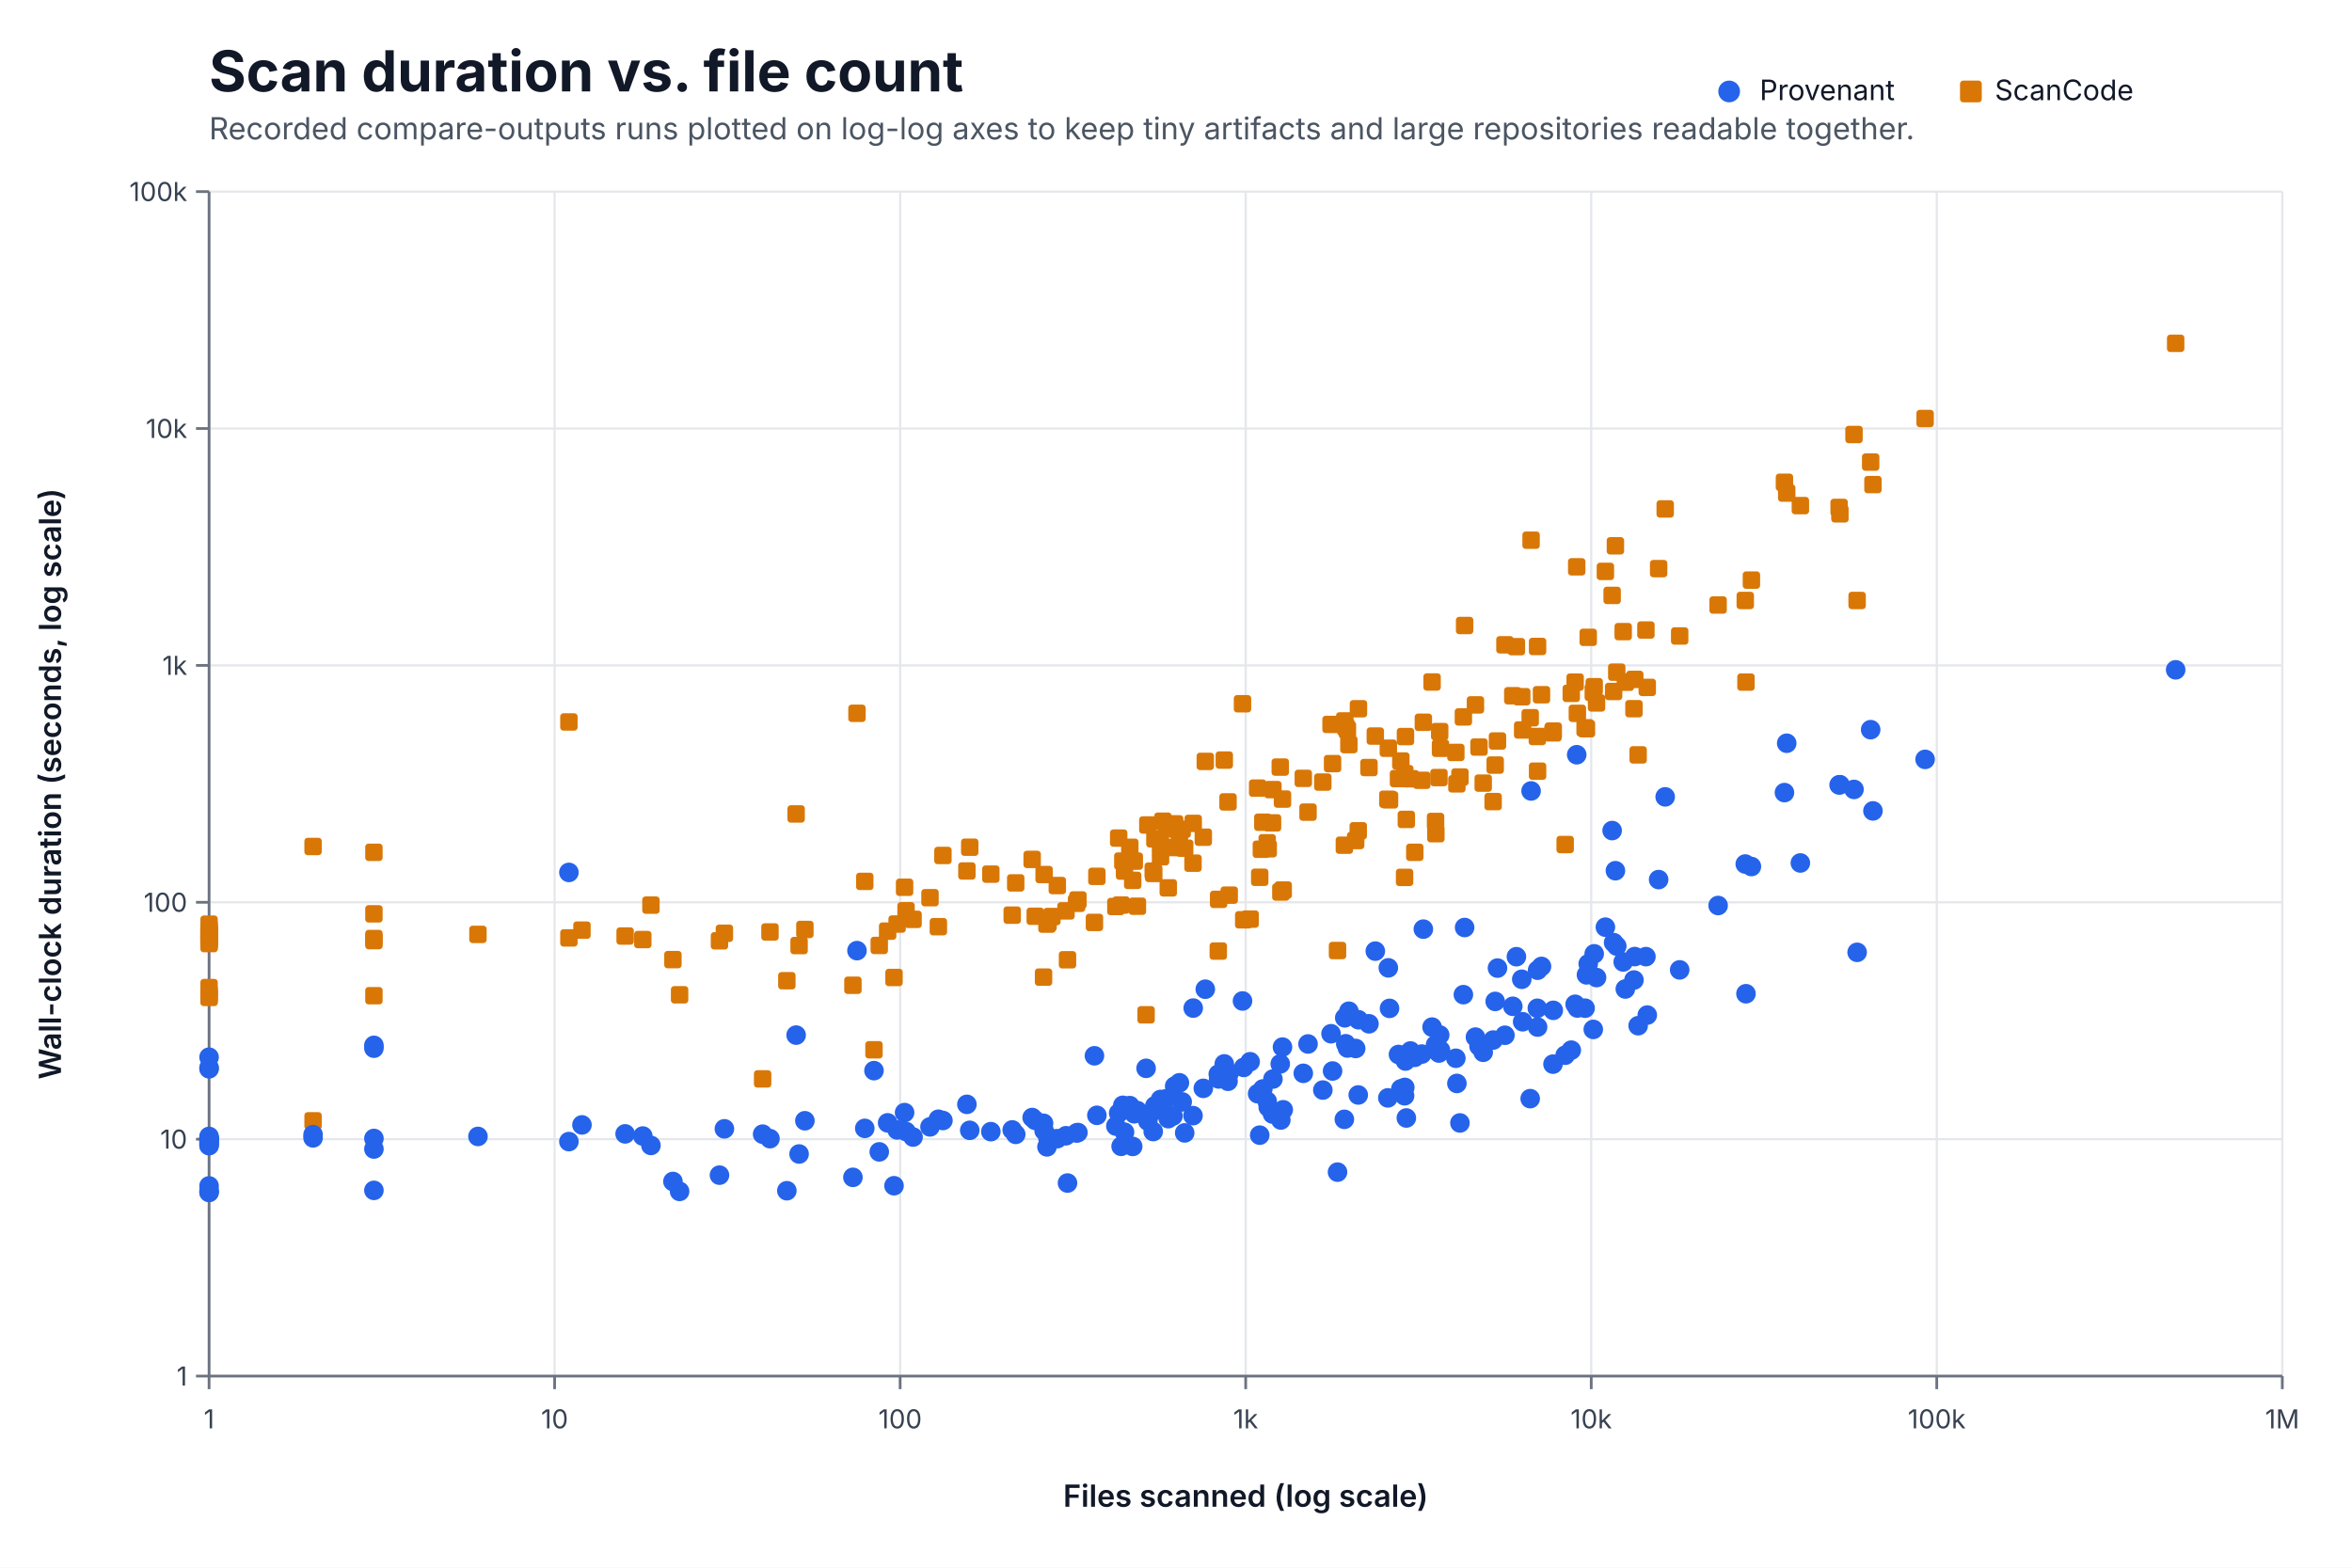
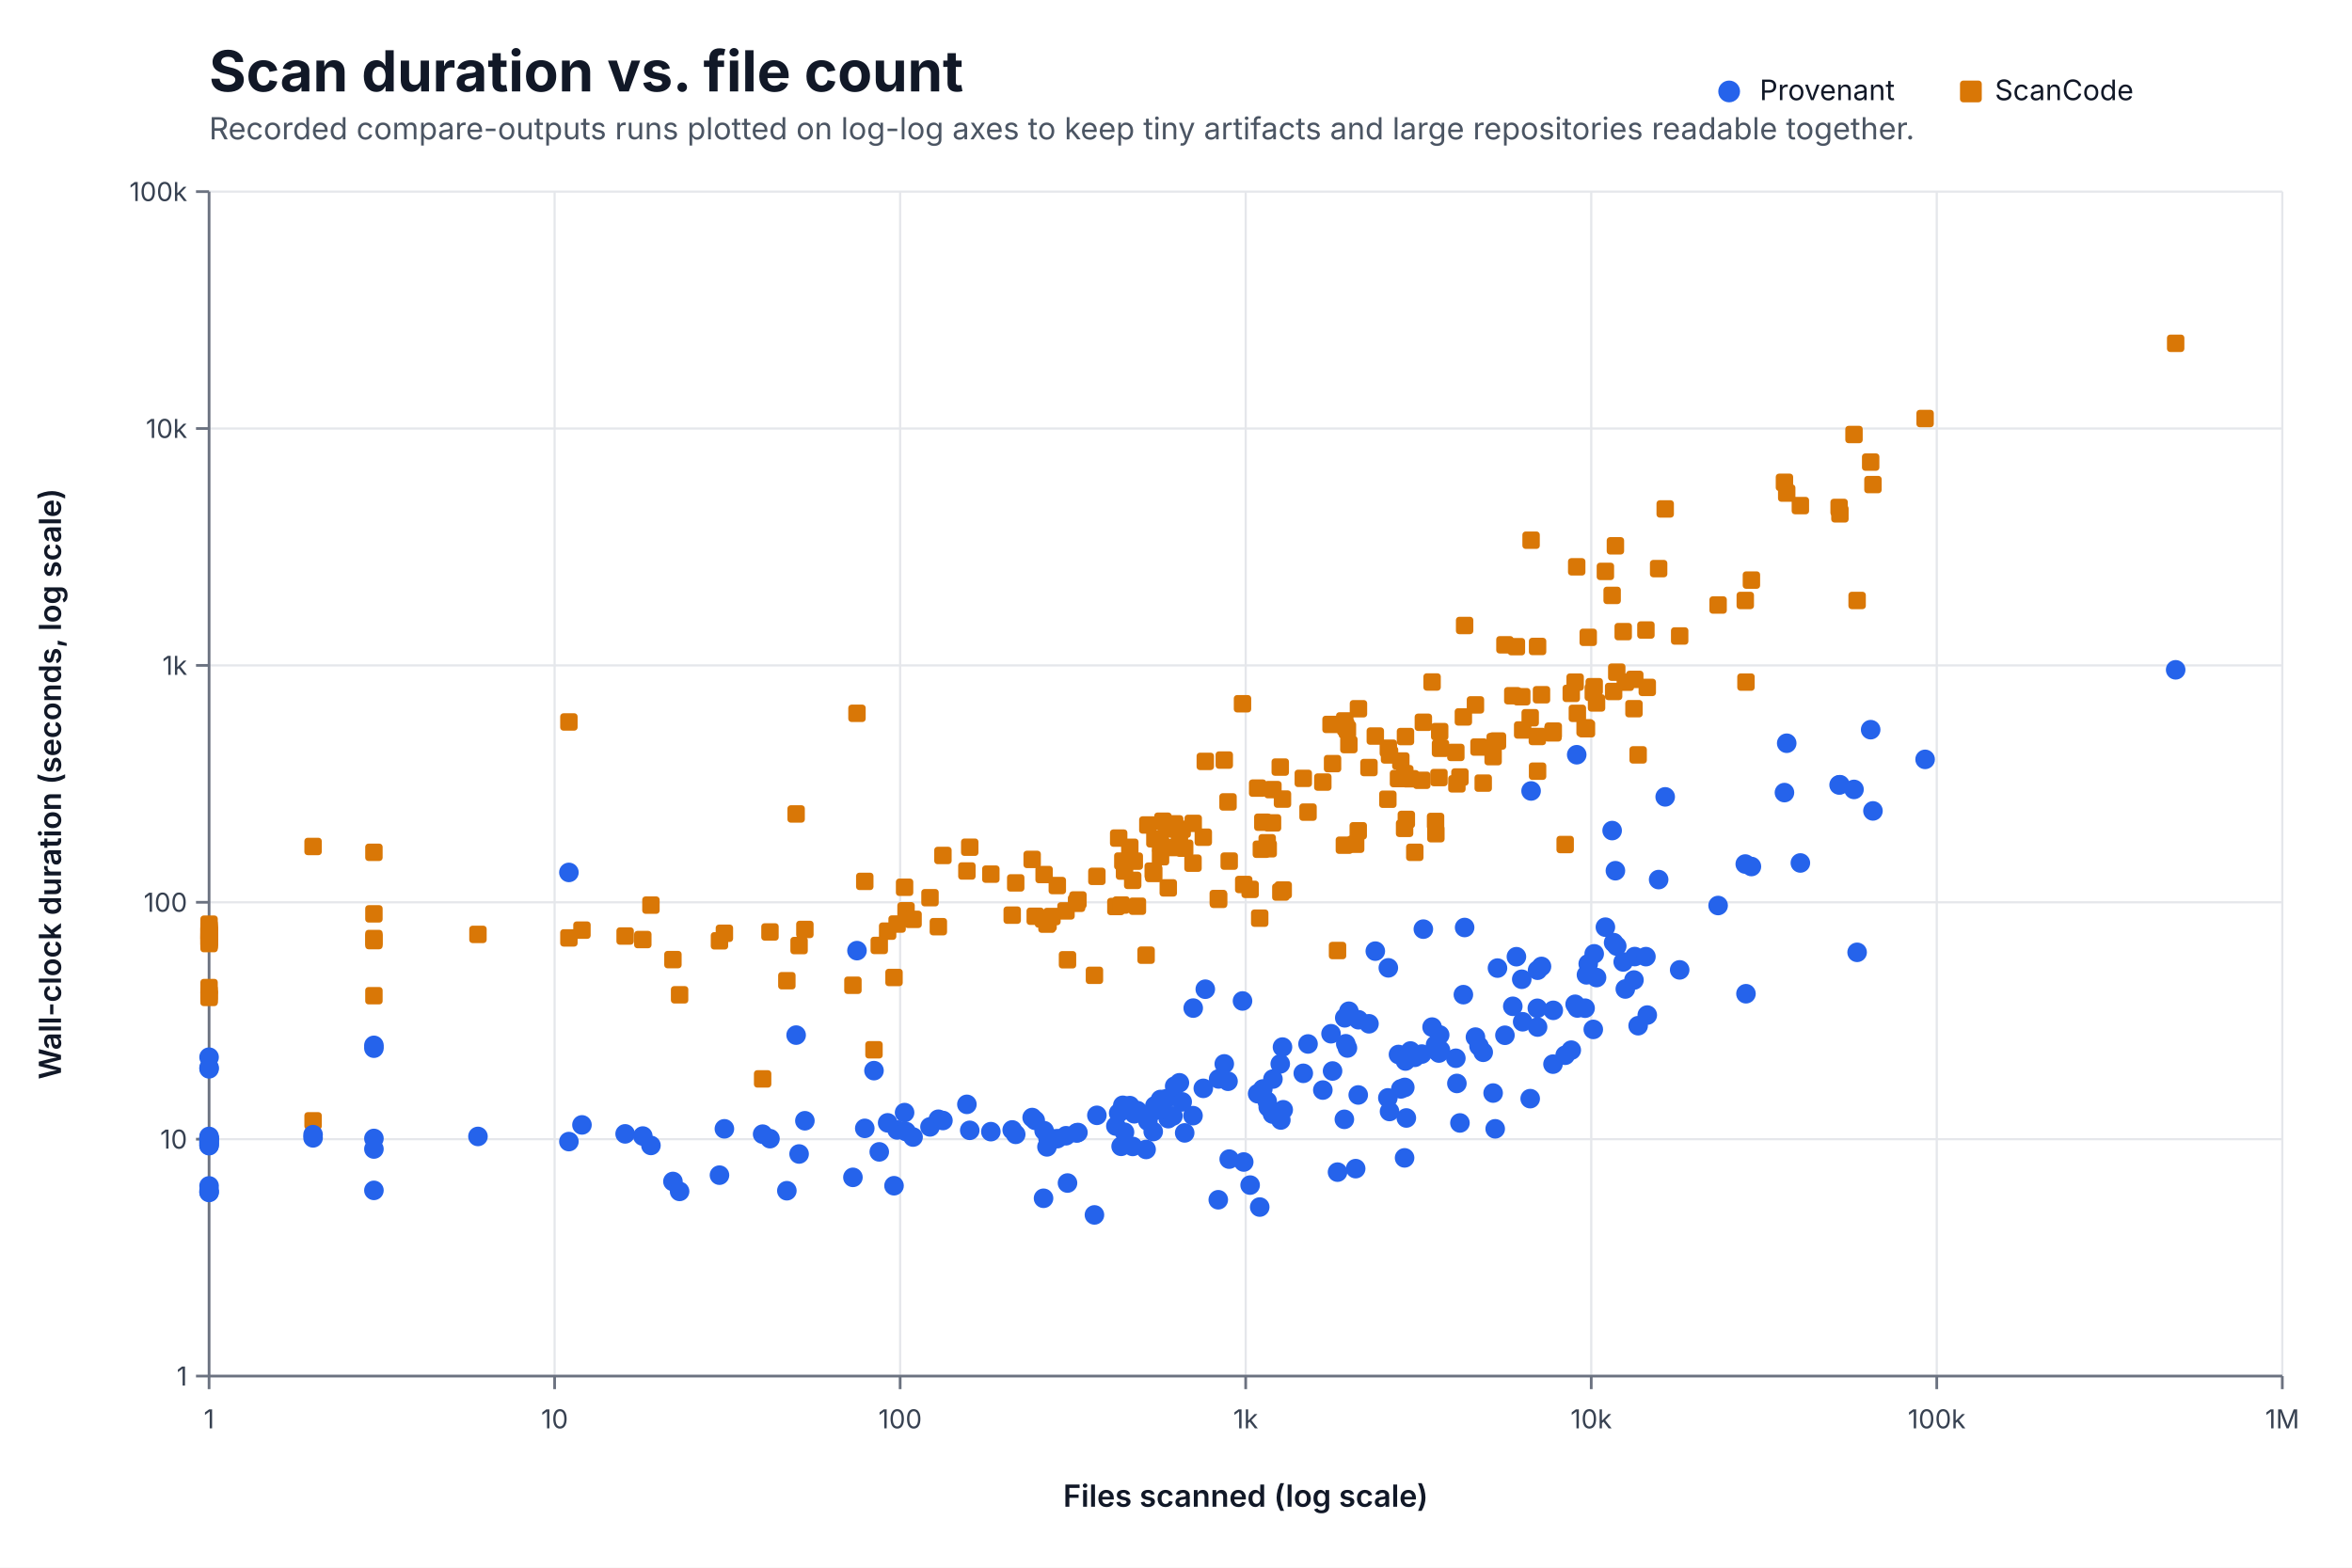
<svg xmlns="http://www.w3.org/2000/svg" width="1080" height="720" viewBox="0 0 1080 720" role="img" aria-labelledby="title desc">
  <style>
    text { font-family: -apple-system, BlinkMacSystemFont, "Segoe UI", sans-serif; fill: #111827; }
    .title { font-size: 26px; font-weight: 700; }
    .subtitle { font-size: 14px; fill: #4b5563; }
    .axis-label { font-size: 14px; font-weight: 600; }
    .tick { font-size: 12px; fill: #374151; }
    .grid { stroke: #e5e7eb; stroke-width: 1; }
    .axis { stroke: #6b7280; stroke-width: 1.25; }
    .legend-label { font-size: 13px; }
  </style>
  <rect x="0" y="0" width="1080" height="720" fill="white" />
  <text class="title" x="96" y="42">Scan duration vs. file count</text>
  <text class="subtitle" x="96" y="64">Recorded compare-outputs runs plotted on log-log axes to keep tiny artifacts and large repositories readable together.</text>
  <line class="grid" x1="96.00" y1="632.00" x2="1048.00" y2="632.00" />
  <line class="grid" x1="96.00" y1="523.20" x2="1048.00" y2="523.20" />
  <line class="grid" x1="96.00" y1="414.40" x2="1048.00" y2="414.40" />
  <line class="grid" x1="96.00" y1="305.60" x2="1048.00" y2="305.60" />
  <line class="grid" x1="96.00" y1="196.80" x2="1048.00" y2="196.80" />
  <line class="grid" x1="96.00" y1="88.00" x2="1048.00" y2="88.00" />
  <line class="grid" x1="96.00" y1="88.00" x2="96.00" y2="632.00" />
  <line class="grid" x1="254.67" y1="88.00" x2="254.67" y2="632.00" />
  <line class="grid" x1="413.33" y1="88.00" x2="413.33" y2="632.00" />
  <line class="grid" x1="572.00" y1="88.00" x2="572.00" y2="632.00" />
  <line class="grid" x1="730.67" y1="88.00" x2="730.67" y2="632.00" />
  <line class="grid" x1="889.33" y1="88.00" x2="889.33" y2="632.00" />
  <line class="grid" x1="1048.00" y1="88.00" x2="1048.00" y2="632.00" />
  <line class="axis" x1="96.00" y1="632.00" x2="1048.00" y2="632.00" />
  <line class="axis" x1="96.00" y1="88.00" x2="96.00" y2="632.00" />
  <line class="axis" x1="96.00" y1="632.00" x2="96.00" y2="638.00" />
  <text class="tick" x="96.00" y="656.00" text-anchor="middle">1</text>
  <line class="axis" x1="254.67" y1="632.00" x2="254.67" y2="638.00" />
  <text class="tick" x="254.67" y="656.00" text-anchor="middle">10</text>
  <line class="axis" x1="413.33" y1="632.00" x2="413.33" y2="638.00" />
  <text class="tick" x="413.33" y="656.00" text-anchor="middle">100</text>
  <line class="axis" x1="572.00" y1="632.00" x2="572.00" y2="638.00" />
  <text class="tick" x="572.00" y="656.00" text-anchor="middle">1k</text>
  <line class="axis" x1="730.67" y1="632.00" x2="730.67" y2="638.00" />
  <text class="tick" x="730.67" y="656.00" text-anchor="middle">10k</text>
  <line class="axis" x1="889.33" y1="632.00" x2="889.33" y2="638.00" />
  <text class="tick" x="889.33" y="656.00" text-anchor="middle">100k</text>
  <line class="axis" x1="1048.00" y1="632.00" x2="1048.00" y2="638.00" />
  <text class="tick" x="1048.00" y="656.00" text-anchor="middle">1M</text>
  <line class="axis" x1="90.00" y1="632.00" x2="96.00" y2="632.00" />
  <text class="tick" x="86.00" y="632.00" text-anchor="end" dominant-baseline="middle">1</text>
  <line class="axis" x1="90.00" y1="523.20" x2="96.00" y2="523.20" />
  <text class="tick" x="86.00" y="523.20" text-anchor="end" dominant-baseline="middle">10</text>
  <line class="axis" x1="90.00" y1="414.40" x2="96.00" y2="414.40" />
  <text class="tick" x="86.00" y="414.40" text-anchor="end" dominant-baseline="middle">100</text>
  <line class="axis" x1="90.00" y1="305.60" x2="96.00" y2="305.60" />
  <text class="tick" x="86.00" y="305.60" text-anchor="end" dominant-baseline="middle">1k</text>
  <line class="axis" x1="90.00" y1="196.80" x2="96.00" y2="196.80" />
  <text class="tick" x="86.00" y="196.80" text-anchor="end" dominant-baseline="middle">10k</text>
  <line class="axis" x1="90.00" y1="88.00" x2="96.00" y2="88.00" />
  <text class="tick" x="86.00" y="88.00" text-anchor="end" dominant-baseline="middle">100k</text>
  <text class="axis-label" x="572.00" y="692.00" text-anchor="middle">Files scanned (log scale)</text>
  <text class="axis-label" x="28" y="360.00" transform="rotate(-90 28 360.00)" text-anchor="middle">Wall-clock duration (seconds, log scale)</text>
  <g aria-label="Legend">
    <circle cx="794" cy="42" r="5" fill="#2563eb" />
    <text class="legend-label" x="808" y="46">Provenant</text>
    <rect x="900" y="37" width="10" height="10" fill="#d97706" rx="1.5" />
    <text class="legend-label" x="916" y="46">ScanCode</text>
  </g>
  <g aria-label="ScanCode points">
    <rect x="92.00" y="420.46" width="8" height="8" fill="#d97706" rx="1.5" />
    <rect x="92.00" y="423.47" width="8" height="8" fill="#d97706" rx="1.5" />
    <rect x="92.00" y="425.26" width="8" height="8" fill="#d97706" rx="1.5" />
    <rect x="92.00" y="424.52" width="8" height="8" fill="#d97706" rx="1.5" />
    <rect x="92.00" y="449.57" width="8" height="8" fill="#d97706" rx="1.5" />
    <rect x="92.00" y="427.27" width="8" height="8" fill="#d97706" rx="1.5" />
    <rect x="92.00" y="422.38" width="8" height="8" fill="#d97706" rx="1.5" />
    <rect x="92.00" y="454.09" width="8" height="8" fill="#d97706" rx="1.5" />
    <rect x="92.00" y="429.37" width="8" height="8" fill="#d97706" rx="1.5" />
    <rect x="92.00" y="428.44" width="8" height="8" fill="#d97706" rx="1.5" />
    <rect x="92.00" y="427.25" width="8" height="8" fill="#d97706" rx="1.5" />
    <rect x="92.00" y="453.66" width="8" height="8" fill="#d97706" rx="1.5" />
    <rect x="92.00" y="424.52" width="8" height="8" fill="#d97706" rx="1.5" />
    <rect x="92.00" y="427.69" width="8" height="8" fill="#d97706" rx="1.5" />
    <rect x="92.00" y="424.87" width="8" height="8" fill="#d97706" rx="1.5" />
    <rect x="92.00" y="428.71" width="8" height="8" fill="#d97706" rx="1.5" />
    <rect x="92.00" y="452.30" width="8" height="8" fill="#d97706" rx="1.5" />
    <rect x="139.76" y="510.78" width="8" height="8" fill="#d97706" rx="1.5" />
    <rect x="139.76" y="384.76" width="8" height="8" fill="#d97706" rx="1.5" />
    <rect x="167.70" y="427.04" width="8" height="8" fill="#d97706" rx="1.5" />
    <rect x="167.70" y="387.45" width="8" height="8" fill="#d97706" rx="1.5" />
    <rect x="167.70" y="427.99" width="8" height="8" fill="#d97706" rx="1.5" />
    <rect x="167.70" y="453.30" width="8" height="8" fill="#d97706" rx="1.5" />
    <rect x="167.70" y="415.71" width="8" height="8" fill="#d97706" rx="1.5" />
    <rect x="215.47" y="425.14" width="8" height="8" fill="#d97706" rx="1.5" />
    <rect x="257.23" y="426.75" width="8" height="8" fill="#d97706" rx="1.5" />
    <rect x="257.23" y="327.58" width="8" height="8" fill="#d97706" rx="1.5" />
    <rect x="263.23" y="423.19" width="8" height="8" fill="#d97706" rx="1.5" />
    <rect x="283.05" y="425.90" width="8" height="8" fill="#d97706" rx="1.5" />
    <rect x="291.17" y="427.52" width="8" height="8" fill="#d97706" rx="1.5" />
    <rect x="294.90" y="411.70" width="8" height="8" fill="#d97706" rx="1.5" />
    <rect x="305.00" y="436.72" width="8" height="8" fill="#d97706" rx="1.5" />
    <rect x="308.06" y="452.89" width="8" height="8" fill="#d97706" rx="1.5" />
    <rect x="326.37" y="428.10" width="8" height="8" fill="#d97706" rx="1.5" />
    <rect x="328.63" y="424.63" width="8" height="8" fill="#d97706" rx="1.5" />
    <rect x="346.19" y="491.51" width="8" height="8" fill="#d97706" rx="1.5" />
    <rect x="349.56" y="424.02" width="8" height="8" fill="#d97706" rx="1.5" />
    <rect x="357.31" y="446.42" width="8" height="8" fill="#d97706" rx="1.5" />
    <rect x="361.57" y="369.83" width="8" height="8" fill="#d97706" rx="1.5" />
    <rect x="362.93" y="430.28" width="8" height="8" fill="#d97706" rx="1.5" />
    <rect x="365.59" y="422.87" width="8" height="8" fill="#d97706" rx="1.5" />
    <rect x="387.65" y="448.50" width="8" height="8" fill="#d97706" rx="1.5" />
    <rect x="389.51" y="323.61" width="8" height="8" fill="#d97706" rx="1.5" />
    <rect x="393.09" y="400.80" width="8" height="8" fill="#d97706" rx="1.5" />
    <rect x="397.32" y="478.15" width="8" height="8" fill="#d97706" rx="1.5" />
    <rect x="399.74" y="430.21" width="8" height="8" fill="#d97706" rx="1.5" />
    <rect x="403.59" y="423.65" width="8" height="8" fill="#d97706" rx="1.5" />
    <rect x="406.52" y="444.93" width="8" height="8" fill="#d97706" rx="1.5" />
    <rect x="407.94" y="420.39" width="8" height="8" fill="#d97706" rx="1.5" />
    <rect x="411.37" y="403.50" width="8" height="8" fill="#d97706" rx="1.5" />
    <rect x="412.04" y="414.30" width="8" height="8" fill="#d97706" rx="1.5" />
    <rect x="415.27" y="418.23" width="8" height="8" fill="#d97706" rx="1.5" />
    <rect x="423.04" y="408.29" width="8" height="8" fill="#d97706" rx="1.5" />
    <rect x="426.88" y="421.60" width="8" height="8" fill="#d97706" rx="1.5" />
    <rect x="428.98" y="388.90" width="8" height="8" fill="#d97706" rx="1.5" />
    <rect x="439.98" y="396.02" width="8" height="8" fill="#d97706" rx="1.5" />
    <rect x="441.29" y="385.10" width="8" height="8" fill="#d97706" rx="1.5" />
    <rect x="450.98" y="397.47" width="8" height="8" fill="#d97706" rx="1.5" />
    <rect x="460.79" y="416.30" width="8" height="8" fill="#d97706" rx="1.5" />
    <rect x="462.40" y="401.49" width="8" height="8" fill="#d97706" rx="1.5" />
    <rect x="469.95" y="390.71" width="8" height="8" fill="#d97706" rx="1.5" />
    <rect x="471.36" y="416.81" width="8" height="8" fill="#d97706" rx="1.5" />
-     <rect x="475.18" y="444.77" width="8" height="8" fill="#d97706" rx="1.5" />
+     <rect x="475.18" y="418.07" width="8" height="8" fill="#d97706" rx="1.5" />
    <rect x="475.44" y="397.66" width="8" height="8" fill="#d97706" rx="1.5" />
    <rect x="476.75" y="420.44" width="8" height="8" fill="#d97706" rx="1.5" />
    <rect x="477.26" y="419.74" width="8" height="8" fill="#d97706" rx="1.5" />
    <rect x="479.04" y="416.95" width="8" height="8" fill="#d97706" rx="1.5" />
    <rect x="481.50" y="402.72" width="8" height="8" fill="#d97706" rx="1.5" />
    <rect x="485.49" y="414.35" width="8" height="8" fill="#d97706" rx="1.5" />
    <rect x="486.18" y="436.80" width="8" height="8" fill="#d97706" rx="1.5" />
    <rect x="490.34" y="410.86" width="8" height="8" fill="#d97706" rx="1.5" />
    <rect x="490.97" y="409.34" width="8" height="8" fill="#d97706" rx="1.5" />
-     <rect x="498.55" y="419.64" width="8" height="8" fill="#d97706" rx="1.5" />
+     <rect x="498.55" y="443.94" width="8" height="8" fill="#d97706" rx="1.5" />
    <rect x="499.67" y="398.49" width="8" height="8" fill="#d97706" rx="1.5" />
    <rect x="508.39" y="412.34" width="8" height="8" fill="#d97706" rx="1.5" />
    <rect x="509.68" y="380.92" width="8" height="8" fill="#d97706" rx="1.5" />
    <rect x="510.80" y="411.66" width="8" height="8" fill="#d97706" rx="1.5" />
    <rect x="511.58" y="391.47" width="8" height="8" fill="#d97706" rx="1.5" />
    <rect x="512.36" y="396.07" width="8" height="8" fill="#d97706" rx="1.5" />
    <rect x="514.79" y="385.13" width="8" height="8" fill="#d97706" rx="1.5" />
    <rect x="516.12" y="400.33" width="8" height="8" fill="#d97706" rx="1.5" />
    <rect x="516.85" y="391.50" width="8" height="8" fill="#d97706" rx="1.5" />
    <rect x="518.28" y="412.20" width="8" height="8" fill="#d97706" rx="1.5" />
-     <rect x="522.27" y="462.08" width="8" height="8" fill="#d97706" rx="1.5" />
+     <rect x="522.27" y="434.69" width="8" height="8" fill="#d97706" rx="1.5" />
    <rect x="523.07" y="374.90" width="8" height="8" fill="#d97706" rx="1.5" />
    <rect x="525.54" y="396.10" width="8" height="8" fill="#d97706" rx="1.5" />
    <rect x="525.79" y="397.16" width="8" height="8" fill="#d97706" rx="1.5" />
    <rect x="526.30" y="381.25" width="8" height="8" fill="#d97706" rx="1.5" />
    <rect x="528.90" y="383.91" width="8" height="8" fill="#d97706" rx="1.5" />
    <rect x="528.90" y="389.48" width="8" height="8" fill="#d97706" rx="1.5" />
    <rect x="529.99" y="373.16" width="8" height="8" fill="#d97706" rx="1.5" />
    <rect x="531.64" y="376.71" width="8" height="8" fill="#d97706" rx="1.5" />
    <rect x="532.45" y="403.78" width="8" height="8" fill="#d97706" rx="1.5" />
    <rect x="534.61" y="385.27" width="8" height="8" fill="#d97706" rx="1.5" />
    <rect x="535.39" y="374.38" width="8" height="8" fill="#d97706" rx="1.5" />
    <rect x="537.57" y="381.59" width="8" height="8" fill="#d97706" rx="1.5" />
    <rect x="538.84" y="376.84" width="8" height="8" fill="#d97706" rx="1.5" />
    <rect x="539.99" y="385.56" width="8" height="8" fill="#d97706" rx="1.5" />
    <rect x="543.81" y="392.44" width="8" height="8" fill="#d97706" rx="1.5" />
    <rect x="543.91" y="374.16" width="8" height="8" fill="#d97706" rx="1.5" />
    <rect x="548.54" y="380.50" width="8" height="8" fill="#d97706" rx="1.5" />
    <rect x="549.45" y="345.68" width="8" height="8" fill="#d97706" rx="1.5" />
-     <rect x="555.41" y="432.81" width="8" height="8" fill="#d97706" rx="1.5" />
+     <rect x="555.41" y="408.67" width="8" height="8" fill="#d97706" rx="1.5" />
    <rect x="555.57" y="409.04" width="8" height="8" fill="#d97706" rx="1.5" />
    <rect x="558.17" y="345.08" width="8" height="8" fill="#d97706" rx="1.5" />
    <rect x="559.89" y="364.30" width="8" height="8" fill="#d97706" rx="1.5" />
-     <rect x="560.43" y="407.11" width="8" height="8" fill="#d97706" rx="1.5" />
+     <rect x="560.43" y="391.49" width="8" height="8" fill="#d97706" rx="1.5" />
    <rect x="566.54" y="319.22" width="8" height="8" fill="#d97706" rx="1.5" />
-     <rect x="567.10" y="418.44" width="8" height="8" fill="#d97706" rx="1.5" />
-     <rect x="570.04" y="418.11" width="8" height="8" fill="#d97706" rx="1.5" />
+     <rect x="567.10" y="402.22" width="8" height="8" fill="#d97706" rx="1.5" />
+     <rect x="570.04" y="404.47" width="8" height="8" fill="#d97706" rx="1.5" />
    <rect x="573.49" y="357.97" width="8" height="8" fill="#d97706" rx="1.5" />
-     <rect x="574.44" y="398.92" width="8" height="8" fill="#d97706" rx="1.5" />
+     <rect x="574.44" y="417.69" width="8" height="8" fill="#d97706" rx="1.5" />
    <rect x="575.19" y="386.04" width="8" height="8" fill="#d97706" rx="1.5" />
    <rect x="575.87" y="373.63" width="8" height="8" fill="#d97706" rx="1.5" />
    <rect x="577.87" y="383.06" width="8" height="8" fill="#d97706" rx="1.5" />
    <rect x="578.35" y="385.81" width="8" height="8" fill="#d97706" rx="1.5" />
    <rect x="580.33" y="373.93" width="8" height="8" fill="#d97706" rx="1.5" />
    <rect x="580.51" y="358.66" width="8" height="8" fill="#d97706" rx="1.5" />
    <rect x="583.87" y="348.30" width="8" height="8" fill="#d97706" rx="1.5" />
    <rect x="584.14" y="405.69" width="8" height="8" fill="#d97706" rx="1.5" />
    <rect x="584.90" y="363.00" width="8" height="8" fill="#d97706" rx="1.5" />
    <rect x="585.23" y="404.76" width="8" height="8" fill="#d97706" rx="1.5" />
    <rect x="594.45" y="353.48" width="8" height="8" fill="#d97706" rx="1.5" />
    <rect x="596.63" y="368.99" width="8" height="8" fill="#d97706" rx="1.5" />
    <rect x="603.42" y="355.19" width="8" height="8" fill="#d97706" rx="1.5" />
    <rect x="607.19" y="328.71" width="8" height="8" fill="#d97706" rx="1.5" />
    <rect x="607.89" y="346.71" width="8" height="8" fill="#d97706" rx="1.5" />
    <rect x="610.17" y="432.56" width="8" height="8" fill="#d97706" rx="1.5" />
    <rect x="613.31" y="384.18" width="8" height="8" fill="#d97706" rx="1.5" />
    <rect x="613.49" y="327.10" width="8" height="8" fill="#d97706" rx="1.5" />
    <rect x="613.95" y="329.87" width="8" height="8" fill="#d97706" rx="1.5" />
    <rect x="614.72" y="331.19" width="8" height="8" fill="#d97706" rx="1.5" />
    <rect x="615.38" y="337.97" width="8" height="8" fill="#d97706" rx="1.5" />
-     <rect x="618.50" y="382.03" width="8" height="8" fill="#d97706" rx="1.5" />
+     <rect x="618.50" y="383.74" width="8" height="8" fill="#d97706" rx="1.5" />
    <rect x="619.68" y="377.56" width="8" height="8" fill="#d97706" rx="1.5" />
    <rect x="619.78" y="321.51" width="8" height="8" fill="#d97706" rx="1.5" />
    <rect x="624.61" y="348.51" width="8" height="8" fill="#d97706" rx="1.5" />
    <rect x="627.52" y="334.06" width="8" height="8" fill="#d97706" rx="1.5" />
    <rect x="633.28" y="363.07" width="8" height="8" fill="#d97706" rx="1.5" />
    <rect x="633.50" y="339.64" width="8" height="8" fill="#d97706" rx="1.5" />
-     <rect x="634.05" y="363.36" width="8" height="8" fill="#d97706" rx="1.5" />
+     <rect x="634.05" y="342.72" width="8" height="8" fill="#d97706" rx="1.5" />
    <rect x="638.16" y="353.58" width="8" height="8" fill="#d97706" rx="1.5" />
    <rect x="639.24" y="345.52" width="8" height="8" fill="#d97706" rx="1.5" />
-     <rect x="640.96" y="398.96" width="8" height="8" fill="#d97706" rx="1.5" />
+     <rect x="640.96" y="376.44" width="8" height="8" fill="#d97706" rx="1.5" />
    <rect x="641.06" y="351.33" width="8" height="8" fill="#d97706" rx="1.5" />
    <rect x="641.37" y="334.28" width="8" height="8" fill="#d97706" rx="1.5" />
    <rect x="641.77" y="372.34" width="8" height="8" fill="#d97706" rx="1.5" />
    <rect x="643.66" y="353.67" width="8" height="8" fill="#d97706" rx="1.5" />
    <rect x="645.65" y="387.44" width="8" height="8" fill="#d97706" rx="1.5" />
    <rect x="648.86" y="354.37" width="8" height="8" fill="#d97706" rx="1.5" />
    <rect x="649.58" y="327.73" width="8" height="8" fill="#d97706" rx="1.5" />
    <rect x="653.59" y="309.22" width="8" height="8" fill="#d97706" rx="1.5" />
    <rect x="655.19" y="373.28" width="8" height="8" fill="#d97706" rx="1.5" />
    <rect x="655.34" y="378.89" width="8" height="8" fill="#d97706" rx="1.5" />
    <rect x="656.74" y="353.11" width="8" height="8" fill="#d97706" rx="1.5" />
    <rect x="657.08" y="332.02" width="8" height="8" fill="#d97706" rx="1.5" />
    <rect x="657.46" y="339.67" width="8" height="8" fill="#d97706" rx="1.5" />
    <rect x="664.50" y="341.57" width="8" height="8" fill="#d97706" rx="1.5" />
    <rect x="664.98" y="356.00" width="8" height="8" fill="#d97706" rx="1.5" />
    <rect x="666.38" y="352.86" width="8" height="8" fill="#d97706" rx="1.5" />
    <rect x="667.96" y="325.26" width="8" height="8" fill="#d97706" rx="1.5" />
    <rect x="668.53" y="283.27" width="8" height="8" fill="#d97706" rx="1.5" />
    <rect x="673.50" y="319.74" width="8" height="8" fill="#d97706" rx="1.5" />
    <rect x="675.14" y="339.11" width="8" height="8" fill="#d97706" rx="1.5" />
    <rect x="677.07" y="355.67" width="8" height="8" fill="#d97706" rx="1.5" />
-     <rect x="681.62" y="364.16" width="8" height="8" fill="#d97706" rx="1.5" />
-     <rect x="682.57" y="347.38" width="8" height="8" fill="#d97706" rx="1.5" />
+     <rect x="681.62" y="343.50" width="8" height="8" fill="#d97706" rx="1.5" />
+     <rect x="682.57" y="336.59" width="8" height="8" fill="#d97706" rx="1.5" />
    <rect x="683.62" y="336.32" width="8" height="8" fill="#d97706" rx="1.5" />
    <rect x="687.04" y="292.14" width="8" height="8" fill="#d97706" rx="1.5" />
    <rect x="690.65" y="315.53" width="8" height="8" fill="#d97706" rx="1.5" />
    <rect x="692.31" y="293.00" width="8" height="8" fill="#d97706" rx="1.5" />
    <rect x="694.77" y="315.99" width="8" height="8" fill="#d97706" rx="1.5" />
    <rect x="695.18" y="331.26" width="8" height="8" fill="#d97706" rx="1.5" />
    <rect x="698.64" y="325.64" width="8" height="8" fill="#d97706" rx="1.5" />
    <rect x="699.05" y="244.10" width="8" height="8" fill="#d97706" rx="1.5" />
    <rect x="701.92" y="334.25" width="8" height="8" fill="#d97706" rx="1.5" />
    <rect x="702.03" y="350.18" width="8" height="8" fill="#d97706" rx="1.5" />
    <rect x="702.03" y="292.91" width="8" height="8" fill="#d97706" rx="1.5" />
    <rect x="703.83" y="315.08" width="8" height="8" fill="#d97706" rx="1.5" />
    <rect x="709.11" y="332.59" width="8" height="8" fill="#d97706" rx="1.5" />
    <rect x="709.24" y="331.79" width="8" height="8" fill="#d97706" rx="1.5" />
    <rect x="714.70" y="383.87" width="8" height="8" fill="#d97706" rx="1.5" />
    <rect x="717.50" y="314.45" width="8" height="8" fill="#d97706" rx="1.5" />
    <rect x="719.28" y="309.28" width="8" height="8" fill="#d97706" rx="1.5" />
    <rect x="720.00" y="256.33" width="8" height="8" fill="#d97706" rx="1.5" />
    <rect x="720.30" y="323.62" width="8" height="8" fill="#d97706" rx="1.5" />
    <rect x="723.85" y="330.25" width="8" height="8" fill="#d97706" rx="1.5" />
    <rect x="724.48" y="330.69" width="8" height="8" fill="#d97706" rx="1.5" />
    <rect x="725.29" y="288.71" width="8" height="8" fill="#d97706" rx="1.5" />
    <rect x="727.61" y="313.95" width="8" height="8" fill="#d97706" rx="1.5" />
    <rect x="728.03" y="311.39" width="8" height="8" fill="#d97706" rx="1.5" />
    <rect x="729.11" y="318.85" width="8" height="8" fill="#d97706" rx="1.5" />
    <rect x="733.17" y="258.43" width="8" height="8" fill="#d97706" rx="1.5" />
    <rect x="736.27" y="269.45" width="8" height="8" fill="#d97706" rx="1.5" />
    <rect x="736.95" y="313.57" width="8" height="8" fill="#d97706" rx="1.5" />
    <rect x="737.77" y="246.68" width="8" height="8" fill="#d97706" rx="1.5" />
    <rect x="738.39" y="304.71" width="8" height="8" fill="#d97706" rx="1.5" />
    <rect x="741.35" y="286.09" width="8" height="8" fill="#d97706" rx="1.5" />
    <rect x="742.32" y="309.33" width="8" height="8" fill="#d97706" rx="1.5" />
    <rect x="746.29" y="321.48" width="8" height="8" fill="#d97706" rx="1.5" />
    <rect x="746.66" y="308.03" width="8" height="8" fill="#d97706" rx="1.5" />
    <rect x="748.21" y="342.70" width="8" height="8" fill="#d97706" rx="1.5" />
    <rect x="751.78" y="285.35" width="8" height="8" fill="#d97706" rx="1.5" />
    <rect x="752.40" y="311.70" width="8" height="8" fill="#d97706" rx="1.5" />
    <rect x="757.62" y="257.15" width="8" height="8" fill="#d97706" rx="1.5" />
    <rect x="760.63" y="229.74" width="8" height="8" fill="#d97706" rx="1.5" />
    <rect x="767.28" y="288.09" width="8" height="8" fill="#d97706" rx="1.5" />
    <rect x="784.93" y="273.87" width="8" height="8" fill="#d97706" rx="1.5" />
    <rect x="797.40" y="271.78" width="8" height="8" fill="#d97706" rx="1.5" />
    <rect x="797.72" y="309.27" width="8" height="8" fill="#d97706" rx="1.5" />
    <rect x="800.22" y="262.42" width="8" height="8" fill="#d97706" rx="1.5" />
    <rect x="815.39" y="217.51" width="8" height="8" fill="#d97706" rx="1.5" />
    <rect x="816.43" y="222.46" width="8" height="8" fill="#d97706" rx="1.5" />
    <rect x="822.70" y="228.21" width="8" height="8" fill="#d97706" rx="1.5" />
    <rect x="840.49" y="229.06" width="8" height="8" fill="#d97706" rx="1.5" />
    <rect x="840.86" y="231.99" width="8" height="8" fill="#d97706" rx="1.5" />
    <rect x="847.33" y="195.56" width="8" height="8" fill="#d97706" rx="1.5" />
    <rect x="848.76" y="271.78" width="8" height="8" fill="#d97706" rx="1.5" />
    <rect x="854.98" y="208.23" width="8" height="8" fill="#d97706" rx="1.5" />
    <rect x="856.03" y="218.55" width="8" height="8" fill="#d97706" rx="1.5" />
    <rect x="879.98" y="188.22" width="8" height="8" fill="#d97706" rx="1.5" />
    <rect x="995.03" y="153.67" width="8" height="8" fill="#d97706" rx="1.5" />
  </g>
  <g aria-label="Provenant points">
    <circle cx="96.00" cy="522.92" r="4.5" fill="#2563eb" />
    <circle cx="96.00" cy="522.78" r="4.5" fill="#2563eb" />
    <circle cx="96.00" cy="522.68" r="4.5" fill="#2563eb" />
    <circle cx="96.00" cy="521.94" r="4.5" fill="#2563eb" />
    <circle cx="96.00" cy="544.66" r="4.5" fill="#2563eb" />
    <circle cx="96.00" cy="524.83" r="4.5" fill="#2563eb" />
    <circle cx="96.00" cy="490.35" r="4.5" fill="#2563eb" />
    <circle cx="96.00" cy="547.49" r="4.5" fill="#2563eb" />
    <circle cx="96.00" cy="485.54" r="4.5" fill="#2563eb" />
    <circle cx="96.00" cy="526.17" r="4.5" fill="#2563eb" />
    <circle cx="96.00" cy="524.11" r="4.5" fill="#2563eb" />
    <circle cx="96.00" cy="547.65" r="4.5" fill="#2563eb" />
    <circle cx="96.00" cy="525.13" r="4.5" fill="#2563eb" />
    <circle cx="96.00" cy="523.72" r="4.5" fill="#2563eb" />
    <circle cx="96.00" cy="490.88" r="4.5" fill="#2563eb" />
    <circle cx="96.00" cy="525.97" r="4.5" fill="#2563eb" />
    <circle cx="96.00" cy="546.71" r="4.5" fill="#2563eb" />
    <circle cx="143.76" cy="521.12" r="4.5" fill="#2563eb" />
    <circle cx="143.76" cy="522.59" r="4.5" fill="#2563eb" />
    <circle cx="171.70" cy="522.87" r="4.5" fill="#2563eb" />
    <circle cx="171.70" cy="527.71" r="4.5" fill="#2563eb" />
    <circle cx="171.70" cy="480.11" r="4.5" fill="#2563eb" />
    <circle cx="171.70" cy="546.71" r="4.5" fill="#2563eb" />
    <circle cx="171.70" cy="481.40" r="4.5" fill="#2563eb" />
    <circle cx="219.47" cy="521.94" r="4.5" fill="#2563eb" />
    <circle cx="261.23" cy="524.30" r="4.5" fill="#2563eb" />
    <circle cx="261.23" cy="400.68" r="4.5" fill="#2563eb" />
    <circle cx="267.23" cy="516.64" r="4.5" fill="#2563eb" />
    <circle cx="287.05" cy="520.76" r="4.5" fill="#2563eb" />
    <circle cx="295.17" cy="521.76" r="4.5" fill="#2563eb" />
    <circle cx="298.90" cy="526.07" r="4.5" fill="#2563eb" />
    <circle cx="309.00" cy="542.62" r="4.5" fill="#2563eb" />
    <circle cx="312.06" cy="547.18" r="4.5" fill="#2563eb" />
    <circle cx="330.37" cy="539.72" r="4.5" fill="#2563eb" />
    <circle cx="332.63" cy="518.44" r="4.5" fill="#2563eb" />
    <circle cx="350.19" cy="520.89" r="4.5" fill="#2563eb" />
    <circle cx="353.56" cy="522.96" r="4.5" fill="#2563eb" />
    <circle cx="361.31" cy="546.87" r="4.5" fill="#2563eb" />
    <circle cx="365.57" cy="475.40" r="4.5" fill="#2563eb" />
    <circle cx="366.93" cy="530.00" r="4.5" fill="#2563eb" />
    <circle cx="369.59" cy="514.74" r="4.5" fill="#2563eb" />
    <circle cx="391.65" cy="540.73" r="4.5" fill="#2563eb" />
    <circle cx="393.51" cy="436.60" r="4.5" fill="#2563eb" />
    <circle cx="397.09" cy="518.23" r="4.5" fill="#2563eb" />
    <circle cx="401.32" cy="491.72" r="4.5" fill="#2563eb" />
    <circle cx="403.74" cy="529.03" r="4.5" fill="#2563eb" />
    <circle cx="407.59" cy="515.70" r="4.5" fill="#2563eb" />
    <circle cx="410.52" cy="544.58" r="4.5" fill="#2563eb" />
    <circle cx="411.94" cy="518.95" r="4.5" fill="#2563eb" />
    <circle cx="415.37" cy="510.99" r="4.5" fill="#2563eb" />
    <circle cx="416.04" cy="519.69" r="4.5" fill="#2563eb" />
    <circle cx="419.27" cy="522.22" r="4.5" fill="#2563eb" />
    <circle cx="427.04" cy="517.55" r="4.5" fill="#2563eb" />
    <circle cx="430.88" cy="514.04" r="4.5" fill="#2563eb" />
    <circle cx="432.98" cy="514.62" r="4.5" fill="#2563eb" />
    <circle cx="443.98" cy="507.20" r="4.5" fill="#2563eb" />
    <circle cx="445.29" cy="519.13" r="4.5" fill="#2563eb" />
    <circle cx="454.98" cy="519.74" r="4.5" fill="#2563eb" />
    <circle cx="464.79" cy="518.95" r="4.5" fill="#2563eb" />
    <circle cx="466.40" cy="520.98" r="4.5" fill="#2563eb" />
    <circle cx="473.95" cy="513.26" r="4.5" fill="#2563eb" />
    <circle cx="475.36" cy="514.55" r="4.5" fill="#2563eb" />
-     <circle cx="479.18" cy="515.90" r="4.5" fill="#2563eb" />
+     <circle cx="479.18" cy="550.34" r="4.5" fill="#2563eb" />
    <circle cx="479.44" cy="519.30" r="4.5" fill="#2563eb" />
    <circle cx="480.75" cy="526.73" r="4.5" fill="#2563eb" />
    <circle cx="481.26" cy="522.92" r="4.5" fill="#2563eb" />
    <circle cx="483.04" cy="523.01" r="4.5" fill="#2563eb" />
    <circle cx="485.50" cy="522.96" r="4.5" fill="#2563eb" />
    <circle cx="489.49" cy="521.62" r="4.5" fill="#2563eb" />
    <circle cx="490.18" cy="543.34" r="4.5" fill="#2563eb" />
    <circle cx="494.34" cy="520.36" r="4.5" fill="#2563eb" />
    <circle cx="494.97" cy="520.14" r="4.5" fill="#2563eb" />
-     <circle cx="502.55" cy="484.90" r="4.5" fill="#2563eb" />
+     <circle cx="502.55" cy="557.98" r="4.5" fill="#2563eb" />
    <circle cx="503.67" cy="512.24" r="4.5" fill="#2563eb" />
    <circle cx="512.39" cy="517.17" r="4.5" fill="#2563eb" />
    <circle cx="513.68" cy="511.20" r="4.5" fill="#2563eb" />
    <circle cx="514.80" cy="526.48" r="4.5" fill="#2563eb" />
    <circle cx="515.58" cy="507.64" r="4.5" fill="#2563eb" />
    <circle cx="516.36" cy="520.00" r="4.5" fill="#2563eb" />
    <circle cx="518.79" cy="507.78" r="4.5" fill="#2563eb" />
    <circle cx="520.12" cy="526.53" r="4.5" fill="#2563eb" />
    <circle cx="520.85" cy="511.54" r="4.5" fill="#2563eb" />
    <circle cx="522.28" cy="510.08" r="4.5" fill="#2563eb" />
-     <circle cx="526.27" cy="490.66" r="4.5" fill="#2563eb" />
+     <circle cx="526.27" cy="527.92" r="4.5" fill="#2563eb" />
    <circle cx="527.07" cy="514.90" r="4.5" fill="#2563eb" />
    <circle cx="529.54" cy="519.69" r="4.5" fill="#2563eb" />
    <circle cx="529.79" cy="510.26" r="4.5" fill="#2563eb" />
    <circle cx="530.30" cy="507.88" r="4.5" fill="#2563eb" />
    <circle cx="532.90" cy="504.96" r="4.5" fill="#2563eb" />
    <circle cx="532.90" cy="509.65" r="4.5" fill="#2563eb" />
    <circle cx="533.99" cy="505.42" r="4.5" fill="#2563eb" />
    <circle cx="535.64" cy="504.61" r="4.5" fill="#2563eb" />
    <circle cx="536.45" cy="513.77" r="4.5" fill="#2563eb" />
    <circle cx="538.61" cy="512.54" r="4.5" fill="#2563eb" />
    <circle cx="539.39" cy="498.86" r="4.5" fill="#2563eb" />
    <circle cx="541.57" cy="497.30" r="4.5" fill="#2563eb" />
    <circle cx="542.84" cy="506.07" r="4.5" fill="#2563eb" />
    <circle cx="543.99" cy="520.31" r="4.5" fill="#2563eb" />
    <circle cx="547.81" cy="512.39" r="4.5" fill="#2563eb" />
    <circle cx="547.91" cy="462.99" r="4.5" fill="#2563eb" />
    <circle cx="552.54" cy="499.85" r="4.5" fill="#2563eb" />
    <circle cx="553.45" cy="454.32" r="4.5" fill="#2563eb" />
-     <circle cx="559.41" cy="493.35" r="4.5" fill="#2563eb" />
+     <circle cx="559.41" cy="551.02" r="4.5" fill="#2563eb" />
    <circle cx="559.57" cy="495.53" r="4.5" fill="#2563eb" />
    <circle cx="562.17" cy="488.62" r="4.5" fill="#2563eb" />
    <circle cx="563.89" cy="496.60" r="4.5" fill="#2563eb" />
-     <circle cx="564.43" cy="492.80" r="4.5" fill="#2563eb" />
+     <circle cx="564.43" cy="532.35" r="4.5" fill="#2563eb" />
    <circle cx="570.54" cy="459.72" r="4.5" fill="#2563eb" />
-     <circle cx="571.10" cy="490.24" r="4.5" fill="#2563eb" />
-     <circle cx="574.04" cy="487.63" r="4.5" fill="#2563eb" />
+     <circle cx="571.10" cy="533.68" r="4.5" fill="#2563eb" />
+     <circle cx="574.04" cy="544.29" r="4.5" fill="#2563eb" />
    <circle cx="577.49" cy="502.31" r="4.5" fill="#2563eb" />
-     <circle cx="578.44" cy="521.35" r="4.5" fill="#2563eb" />
+     <circle cx="578.44" cy="554.37" r="4.5" fill="#2563eb" />
    <circle cx="579.19" cy="502.52" r="4.5" fill="#2563eb" />
    <circle cx="579.87" cy="500.14" r="4.5" fill="#2563eb" />
    <circle cx="581.87" cy="505.77" r="4.5" fill="#2563eb" />
    <circle cx="582.35" cy="508.50" r="4.5" fill="#2563eb" />
    <circle cx="584.33" cy="511.65" r="4.5" fill="#2563eb" />
    <circle cx="584.51" cy="495.58" r="4.5" fill="#2563eb" />
    <circle cx="587.87" cy="488.62" r="4.5" fill="#2563eb" />
    <circle cx="588.14" cy="514.39" r="4.5" fill="#2563eb" />
    <circle cx="588.90" cy="480.90" r="4.5" fill="#2563eb" />
    <circle cx="589.23" cy="509.69" r="4.5" fill="#2563eb" />
    <circle cx="598.45" cy="492.95" r="4.5" fill="#2563eb" />
    <circle cx="600.63" cy="479.47" r="4.5" fill="#2563eb" />
    <circle cx="607.42" cy="500.64" r="4.5" fill="#2563eb" />
    <circle cx="611.19" cy="474.77" r="4.5" fill="#2563eb" />
    <circle cx="611.89" cy="491.89" r="4.5" fill="#2563eb" />
    <circle cx="614.17" cy="538.33" r="4.5" fill="#2563eb" />
    <circle cx="617.31" cy="514.08" r="4.5" fill="#2563eb" />
    <circle cx="617.49" cy="467.46" r="4.5" fill="#2563eb" />
    <circle cx="617.95" cy="479.38" r="4.5" fill="#2563eb" />
    <circle cx="618.72" cy="481.32" r="4.5" fill="#2563eb" />
    <circle cx="619.38" cy="464.43" r="4.5" fill="#2563eb" />
-     <circle cx="622.50" cy="481.54" r="4.5" fill="#2563eb" />
+     <circle cx="622.50" cy="536.73" r="4.5" fill="#2563eb" />
    <circle cx="623.68" cy="502.89" r="4.5" fill="#2563eb" />
    <circle cx="623.78" cy="468.34" r="4.5" fill="#2563eb" />
    <circle cx="628.61" cy="470.20" r="4.5" fill="#2563eb" />
    <circle cx="631.52" cy="436.83" r="4.5" fill="#2563eb" />
    <circle cx="637.28" cy="504.23" r="4.5" fill="#2563eb" />
    <circle cx="637.50" cy="444.51" r="4.5" fill="#2563eb" />
-     <circle cx="638.05" cy="463.12" r="4.5" fill="#2563eb" />
+     <circle cx="638.05" cy="510.48" r="4.5" fill="#2563eb" />
    <circle cx="642.16" cy="484.30" r="4.5" fill="#2563eb" />
    <circle cx="643.24" cy="500.11" r="4.5" fill="#2563eb" />
-     <circle cx="644.96" cy="503.26" r="4.5" fill="#2563eb" />
+     <circle cx="644.96" cy="531.78" r="4.5" fill="#2563eb" />
    <circle cx="645.06" cy="499.42" r="4.5" fill="#2563eb" />
    <circle cx="645.37" cy="487.30" r="4.5" fill="#2563eb" />
    <circle cx="645.77" cy="513.46" r="4.5" fill="#2563eb" />
    <circle cx="647.66" cy="482.69" r="4.5" fill="#2563eb" />
    <circle cx="649.65" cy="485.60" r="4.5" fill="#2563eb" />
    <circle cx="652.86" cy="484.11" r="4.5" fill="#2563eb" />
    <circle cx="653.58" cy="426.73" r="4.5" fill="#2563eb" />
    <circle cx="657.59" cy="471.72" r="4.5" fill="#2563eb" />
    <circle cx="659.19" cy="479.87" r="4.5" fill="#2563eb" />
    <circle cx="659.34" cy="482.33" r="4.5" fill="#2563eb" />
    <circle cx="660.74" cy="483.64" r="4.5" fill="#2563eb" />
    <circle cx="661.08" cy="475.33" r="4.5" fill="#2563eb" />
    <circle cx="661.46" cy="482.35" r="4.5" fill="#2563eb" />
    <circle cx="668.50" cy="486.03" r="4.5" fill="#2563eb" />
    <circle cx="668.98" cy="497.60" r="4.5" fill="#2563eb" />
    <circle cx="670.38" cy="515.74" r="4.5" fill="#2563eb" />
    <circle cx="671.96" cy="456.82" r="4.5" fill="#2563eb" />
    <circle cx="672.53" cy="425.98" r="4.5" fill="#2563eb" />
    <circle cx="677.50" cy="476.32" r="4.5" fill="#2563eb" />
    <circle cx="679.14" cy="480.47" r="4.5" fill="#2563eb" />
    <circle cx="681.07" cy="483.29" r="4.5" fill="#2563eb" />
-     <circle cx="685.62" cy="477.67" r="4.5" fill="#2563eb" />
-     <circle cx="686.57" cy="459.93" r="4.5" fill="#2563eb" />
+     <circle cx="685.62" cy="502.01" r="4.5" fill="#2563eb" />
+     <circle cx="686.57" cy="518.44" r="4.5" fill="#2563eb" />
    <circle cx="687.62" cy="444.62" r="4.5" fill="#2563eb" />
    <circle cx="691.04" cy="475.47" r="4.5" fill="#2563eb" />
    <circle cx="694.65" cy="462.17" r="4.5" fill="#2563eb" />
    <circle cx="696.31" cy="439.39" r="4.5" fill="#2563eb" />
    <circle cx="698.77" cy="449.75" r="4.5" fill="#2563eb" />
    <circle cx="699.18" cy="469.27" r="4.5" fill="#2563eb" />
    <circle cx="702.64" cy="504.58" r="4.5" fill="#2563eb" />
    <circle cx="703.05" cy="363.27" r="4.5" fill="#2563eb" />
    <circle cx="705.92" cy="463.08" r="4.5" fill="#2563eb" />
    <circle cx="706.03" cy="471.70" r="4.5" fill="#2563eb" />
    <circle cx="706.03" cy="445.60" r="4.5" fill="#2563eb" />
    <circle cx="707.83" cy="443.86" r="4.5" fill="#2563eb" />
    <circle cx="713.11" cy="488.73" r="4.5" fill="#2563eb" />
    <circle cx="713.24" cy="464.02" r="4.5" fill="#2563eb" />
    <circle cx="718.70" cy="484.65" r="4.5" fill="#2563eb" />
    <circle cx="721.50" cy="482.31" r="4.5" fill="#2563eb" />
    <circle cx="723.28" cy="461.24" r="4.5" fill="#2563eb" />
    <circle cx="724.00" cy="346.63" r="4.5" fill="#2563eb" />
    <circle cx="724.30" cy="462.95" r="4.5" fill="#2563eb" />
    <circle cx="727.85" cy="463.04" r="4.5" fill="#2563eb" />
    <circle cx="728.48" cy="447.72" r="4.5" fill="#2563eb" />
    <circle cx="729.29" cy="442.66" r="4.5" fill="#2563eb" />
    <circle cx="731.61" cy="472.78" r="4.5" fill="#2563eb" />
    <circle cx="732.03" cy="438.07" r="4.5" fill="#2563eb" />
    <circle cx="733.11" cy="448.97" r="4.5" fill="#2563eb" />
    <circle cx="737.17" cy="425.83" r="4.5" fill="#2563eb" />
    <circle cx="740.27" cy="381.46" r="4.5" fill="#2563eb" />
    <circle cx="740.95" cy="432.92" r="4.5" fill="#2563eb" />
    <circle cx="741.77" cy="399.90" r="4.5" fill="#2563eb" />
    <circle cx="742.39" cy="434.52" r="4.5" fill="#2563eb" />
    <circle cx="745.35" cy="441.80" r="4.5" fill="#2563eb" />
    <circle cx="746.32" cy="454.22" r="4.5" fill="#2563eb" />
    <circle cx="750.29" cy="450.10" r="4.5" fill="#2563eb" />
    <circle cx="750.66" cy="439.33" r="4.5" fill="#2563eb" />
    <circle cx="752.21" cy="471.08" r="4.5" fill="#2563eb" />
    <circle cx="755.78" cy="439.36" r="4.5" fill="#2563eb" />
    <circle cx="756.40" cy="466.20" r="4.5" fill="#2563eb" />
    <circle cx="761.62" cy="403.97" r="4.5" fill="#2563eb" />
    <circle cx="764.63" cy="365.98" r="4.5" fill="#2563eb" />
    <circle cx="771.28" cy="445.44" r="4.5" fill="#2563eb" />
    <circle cx="788.93" cy="415.88" r="4.5" fill="#2563eb" />
    <circle cx="801.40" cy="396.83" r="4.5" fill="#2563eb" />
    <circle cx="801.72" cy="456.40" r="4.5" fill="#2563eb" />
    <circle cx="804.22" cy="397.97" r="4.5" fill="#2563eb" />
    <circle cx="819.39" cy="364.02" r="4.5" fill="#2563eb" />
    <circle cx="820.43" cy="341.35" r="4.5" fill="#2563eb" />
    <circle cx="826.70" cy="396.34" r="4.5" fill="#2563eb" />
    <circle cx="844.49" cy="360.50" r="4.5" fill="#2563eb" />
    <circle cx="844.86" cy="360.39" r="4.5" fill="#2563eb" />
    <circle cx="851.33" cy="362.56" r="4.5" fill="#2563eb" />
    <circle cx="852.76" cy="437.38" r="4.5" fill="#2563eb" />
    <circle cx="858.98" cy="335.12" r="4.5" fill="#2563eb" />
    <circle cx="860.03" cy="372.43" r="4.5" fill="#2563eb" />
    <circle cx="883.98" cy="348.76" r="4.5" fill="#2563eb" />
    <circle cx="999.03" cy="307.63" r="4.5" fill="#2563eb" />
  </g>
</svg>
